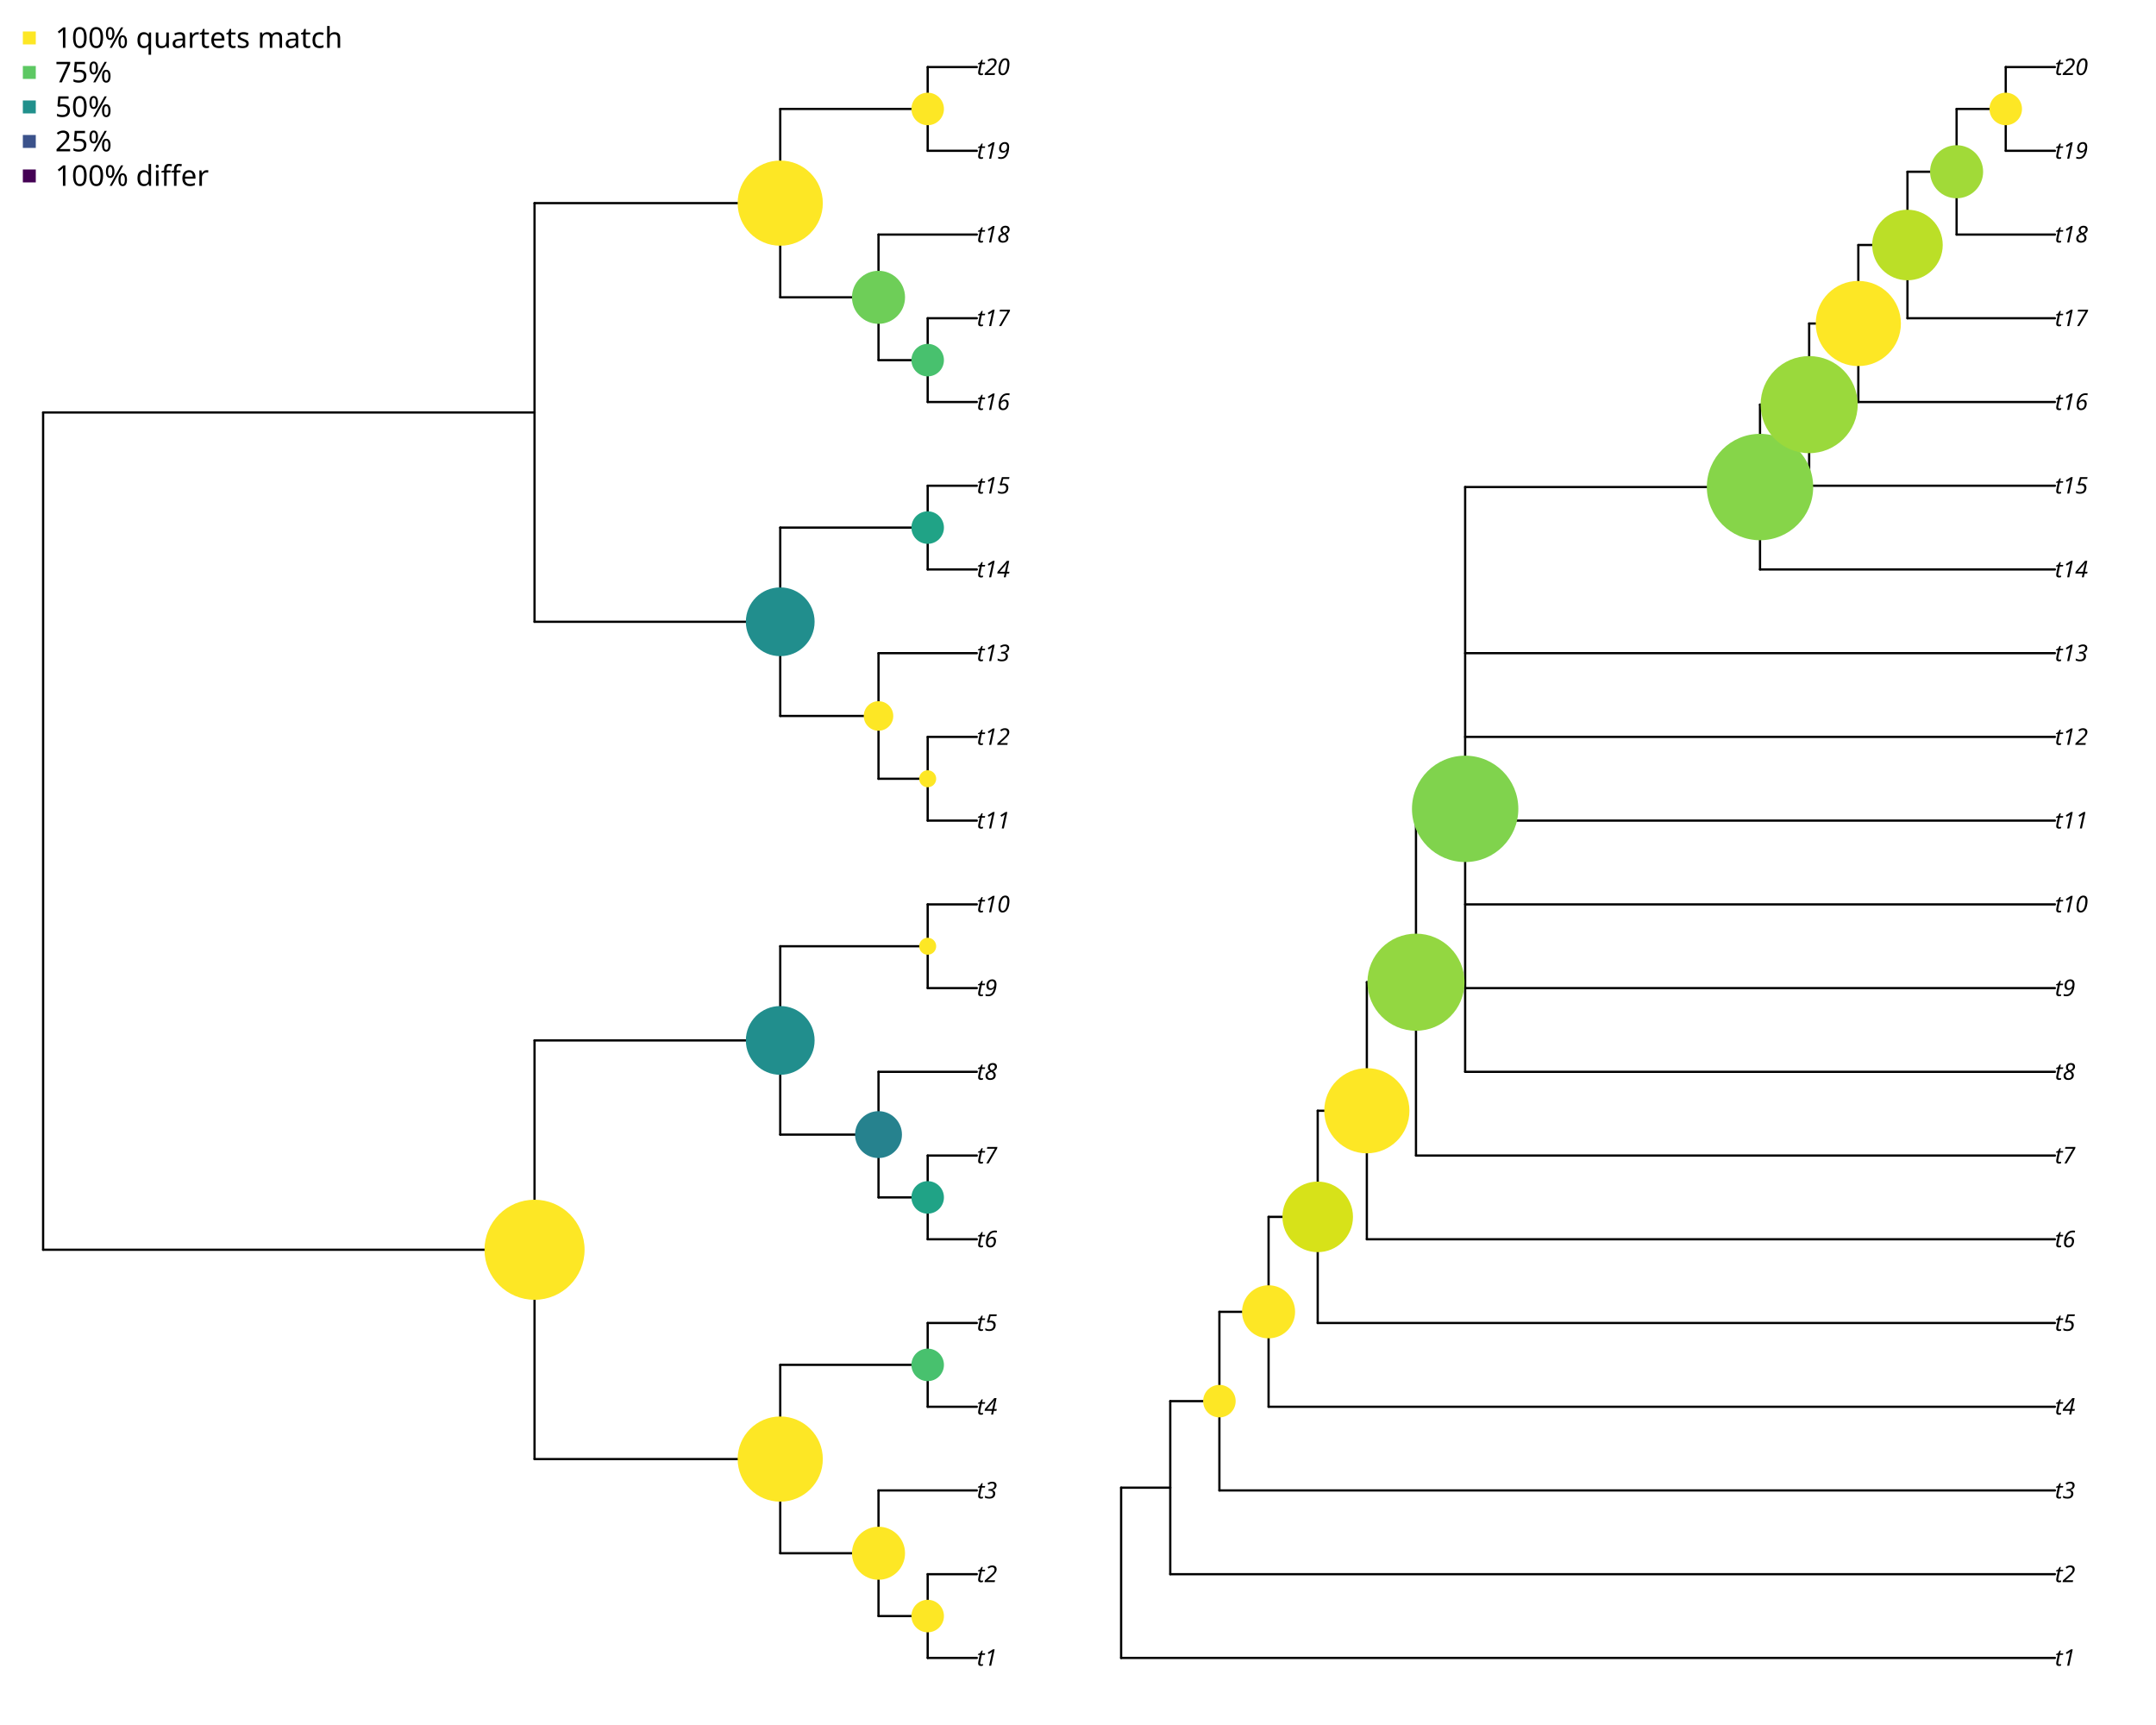
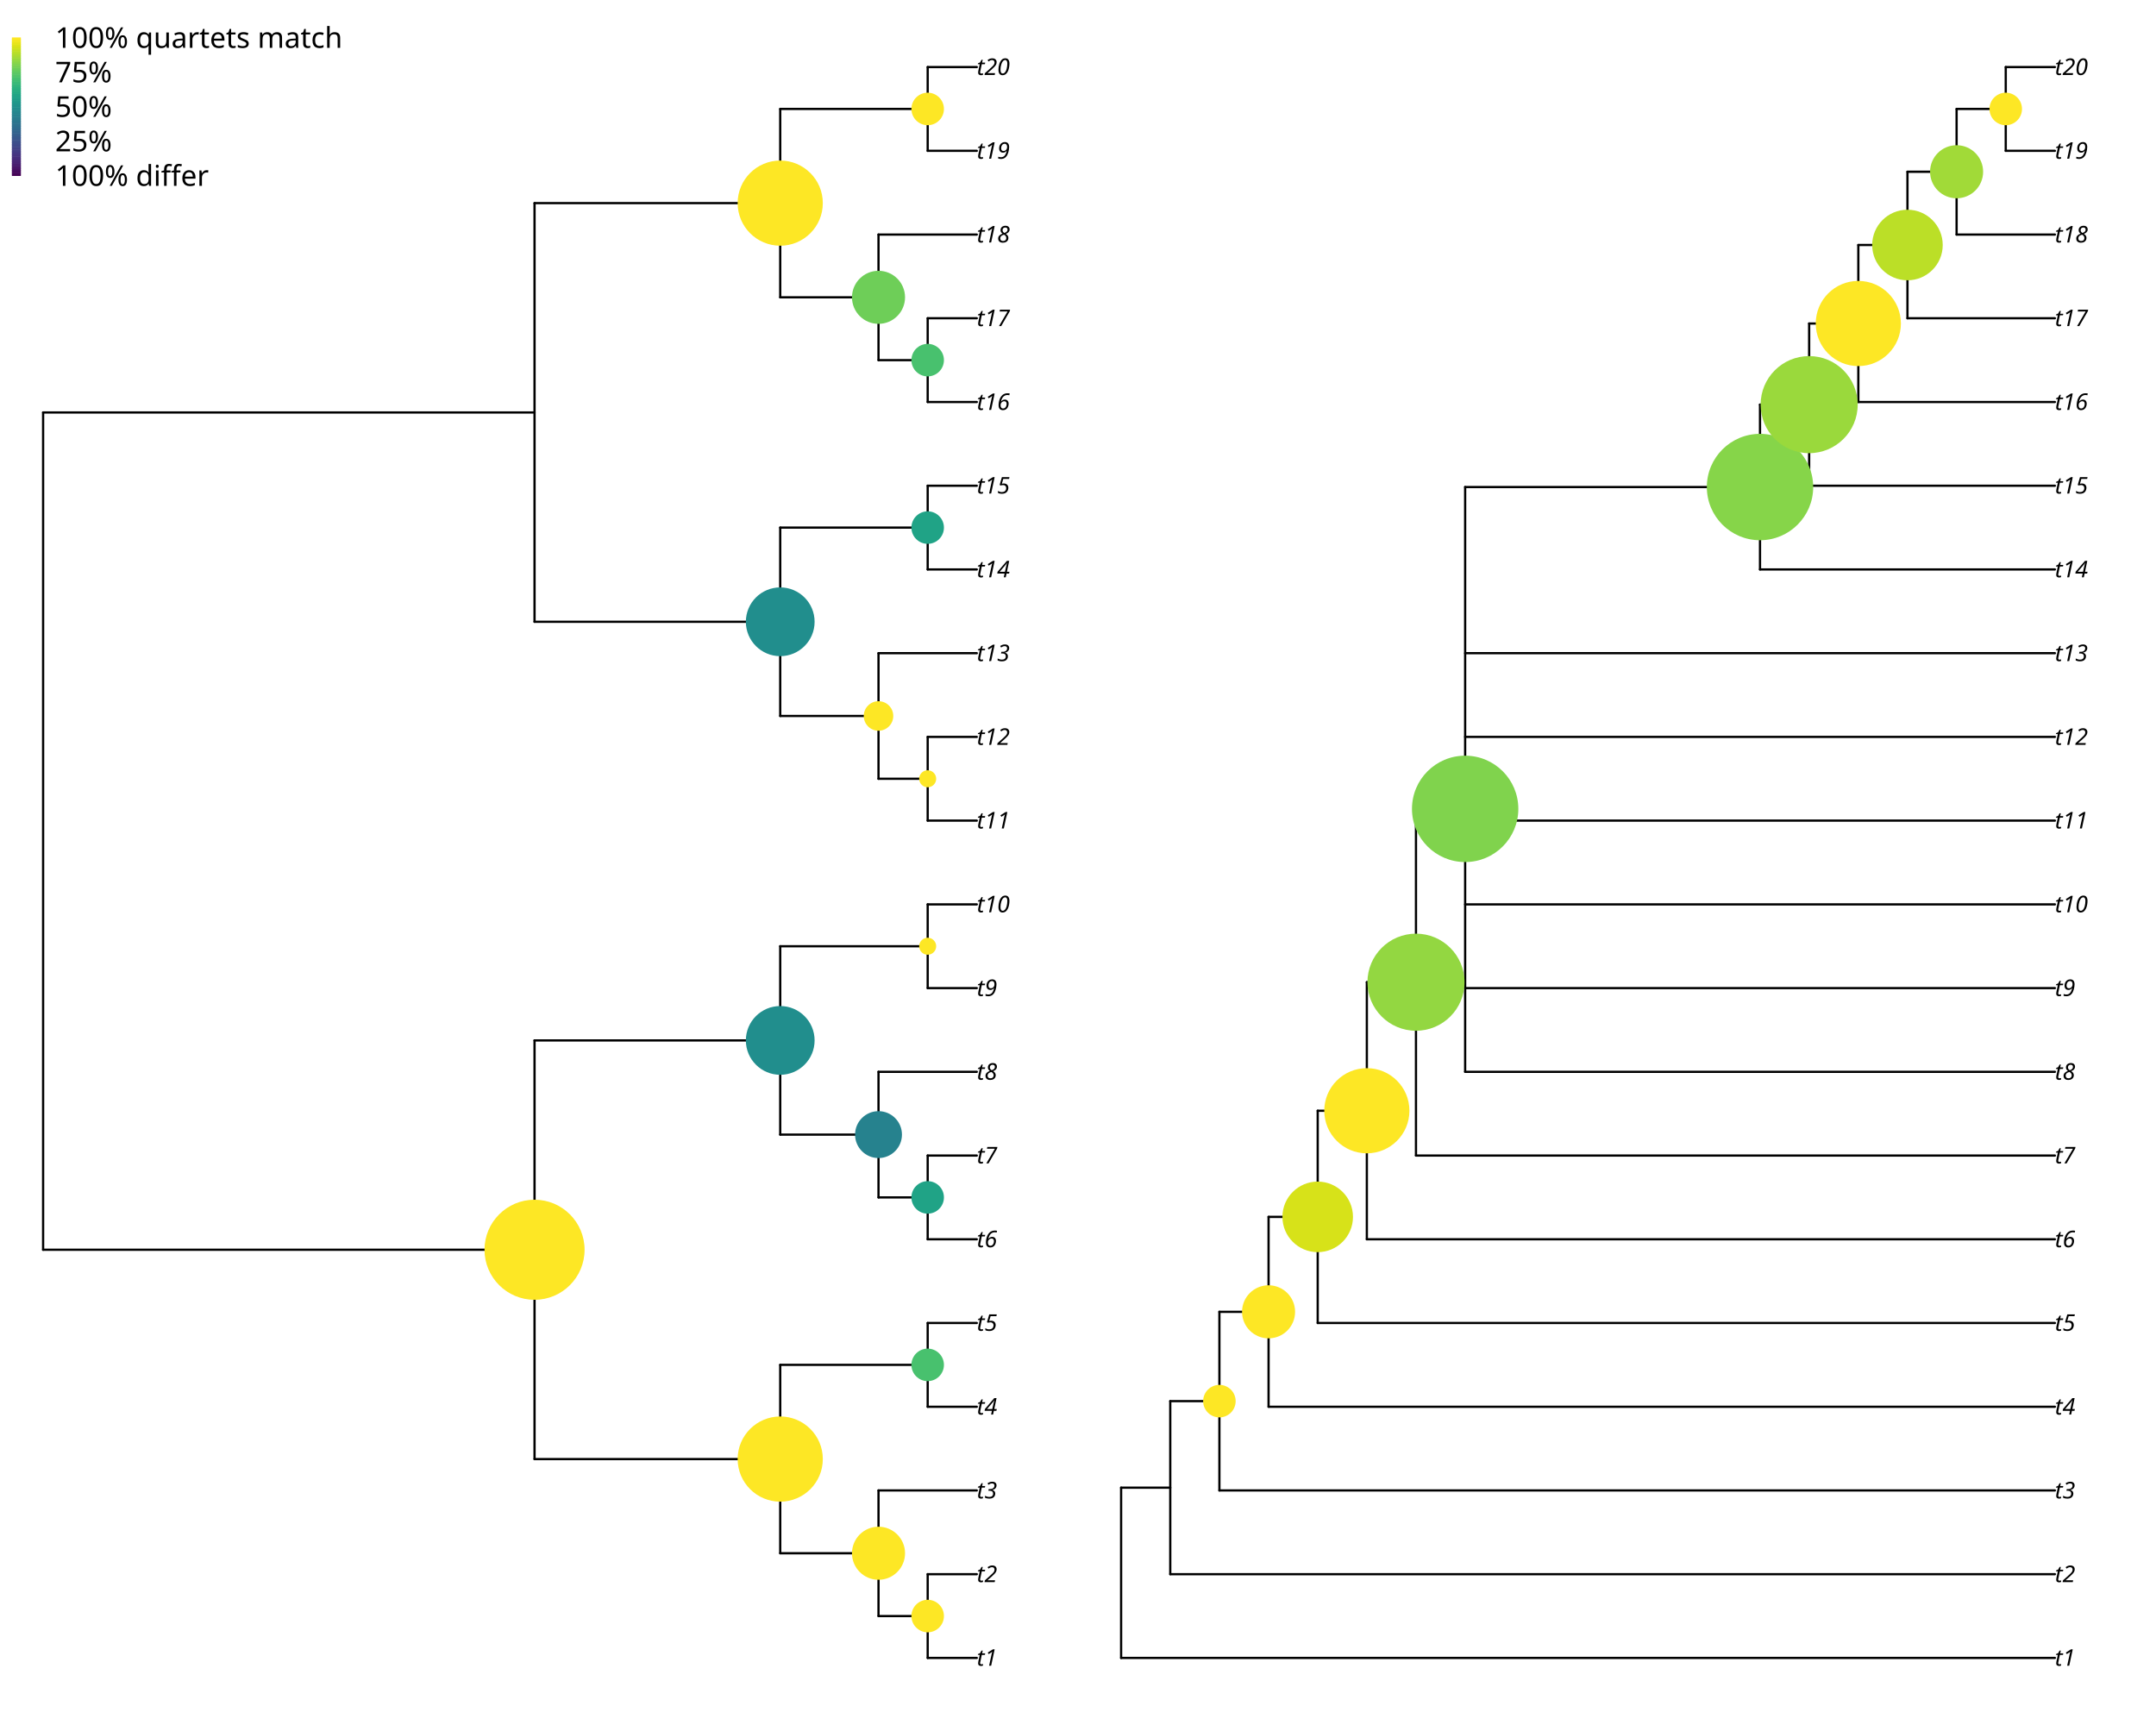
<svg xmlns="http://www.w3.org/2000/svg" class="svglite" data-engine-version="2.0" width="720.00pt" height="576.00pt" viewBox="0 0 720.00 576.00">
  <defs>
    <style type="text/css">
    .svglite line, .svglite polyline, .svglite polygon, .svglite path, .svglite rect, .svglite circle {
      fill: none;
      stroke: #000000;
      stroke-linecap: round;
      stroke-linejoin: round;
      stroke-miterlimit: 10.00;
    }
  </style>
  </defs>
  <rect width="100%" height="100%" style="stroke: none; fill: #FFFFFF;" />
  <defs>
    <clipPath id="cpMC4wMHw3MjAuMDB8MC4wMHw1NzYuMDA=">
      <rect x="0.00" y="0.00" width="720.00" height="576.00" />
    </clipPath>
  </defs>
  <g clip-path="url(#cpMC4wMHw3MjAuMDB8MC4wMHw1NzYuMDA=)">
</g>
  <defs>
    <clipPath id="cpMC4wMHwzNjAuMDB8MC4wMHw1NzYuMDA=">
      <rect x="0.00" y="0.00" width="360.00" height="576.00" />
    </clipPath>
  </defs>
  <g clip-path="url(#cpMC4wMHwzNjAuMDB8MC4wMHw1NzYuMDA=)">
</g>
  <defs>
    <clipPath id="cpMS4xNXwzNTguODV8MS4xNXw1NzQuODU=">
      <rect x="1.15" y="1.15" width="357.70" height="573.70" />
    </clipPath>
  </defs>
  <g clip-path="url(#cpMS4xNXwzNTguODV8MS4xNXw1NzQuODU=)">
    <line x1="14.40" y1="417.31" x2="178.51" y2="417.31" style="stroke-width: 0.75;" />
    <line x1="178.51" y1="487.20" x2="260.56" y2="487.20" style="stroke-width: 0.75;" />
    <line x1="260.56" y1="518.65" x2="293.38" y2="518.65" style="stroke-width: 0.75;" />
    <line x1="293.38" y1="539.62" x2="309.80" y2="539.62" style="stroke-width: 0.75;" />
    <line x1="309.80" y1="553.60" x2="326.21" y2="553.60" style="stroke-width: 0.75;" />
    <line x1="309.80" y1="525.64" x2="326.21" y2="525.64" style="stroke-width: 0.75;" />
    <line x1="293.38" y1="497.68" x2="326.21" y2="497.68" style="stroke-width: 0.75;" />
    <line x1="260.56" y1="455.75" x2="309.80" y2="455.75" style="stroke-width: 0.75;" />
    <line x1="309.80" y1="469.73" x2="326.21" y2="469.73" style="stroke-width: 0.75;" />
    <line x1="309.80" y1="441.77" x2="326.21" y2="441.77" style="stroke-width: 0.75;" />
    <line x1="178.51" y1="347.41" x2="260.56" y2="347.41" style="stroke-width: 0.75;" />
    <line x1="260.56" y1="378.86" x2="293.38" y2="378.86" style="stroke-width: 0.75;" />
    <line x1="293.38" y1="399.83" x2="309.80" y2="399.83" style="stroke-width: 0.75;" />
    <line x1="309.80" y1="413.81" x2="326.21" y2="413.81" style="stroke-width: 0.75;" />
    <line x1="309.80" y1="385.85" x2="326.21" y2="385.85" style="stroke-width: 0.75;" />
    <line x1="293.38" y1="357.89" x2="326.21" y2="357.89" style="stroke-width: 0.75;" />
    <line x1="260.56" y1="315.96" x2="309.80" y2="315.96" style="stroke-width: 0.75;" />
    <line x1="309.80" y1="329.94" x2="326.21" y2="329.94" style="stroke-width: 0.75;" />
    <line x1="309.80" y1="301.98" x2="326.21" y2="301.98" style="stroke-width: 0.75;" />
    <line x1="14.40" y1="137.73" x2="178.51" y2="137.73" style="stroke-width: 0.75;" />
    <line x1="178.51" y1="207.62" x2="260.56" y2="207.62" style="stroke-width: 0.75;" />
    <line x1="260.56" y1="239.07" x2="293.38" y2="239.07" style="stroke-width: 0.75;" />
    <line x1="293.38" y1="260.04" x2="309.80" y2="260.04" style="stroke-width: 0.75;" />
    <line x1="309.80" y1="274.02" x2="326.21" y2="274.02" style="stroke-width: 0.75;" />
    <line x1="309.80" y1="246.06" x2="326.21" y2="246.06" style="stroke-width: 0.75;" />
    <line x1="293.38" y1="218.11" x2="326.21" y2="218.11" style="stroke-width: 0.75;" />
    <line x1="260.56" y1="176.17" x2="309.80" y2="176.17" style="stroke-width: 0.75;" />
    <line x1="309.80" y1="190.15" x2="326.21" y2="190.15" style="stroke-width: 0.75;" />
    <line x1="309.80" y1="162.19" x2="326.21" y2="162.19" style="stroke-width: 0.75;" />
    <line x1="178.51" y1="67.83" x2="260.56" y2="67.83" style="stroke-width: 0.75;" />
    <line x1="260.56" y1="99.28" x2="293.38" y2="99.28" style="stroke-width: 0.75;" />
    <line x1="293.38" y1="120.25" x2="309.80" y2="120.25" style="stroke-width: 0.75;" />
    <line x1="309.80" y1="134.23" x2="326.21" y2="134.23" style="stroke-width: 0.75;" />
    <line x1="309.80" y1="106.27" x2="326.21" y2="106.27" style="stroke-width: 0.75;" />
    <line x1="293.38" y1="78.32" x2="326.21" y2="78.32" style="stroke-width: 0.75;" />
    <line x1="260.56" y1="36.38" x2="309.80" y2="36.38" style="stroke-width: 0.75;" />
    <line x1="309.80" y1="50.36" x2="326.21" y2="50.36" style="stroke-width: 0.75;" />
    <line x1="309.80" y1="22.40" x2="326.21" y2="22.40" style="stroke-width: 0.75;" />
    <line x1="14.40" y1="417.31" x2="14.40" y2="137.73" style="stroke-width: 0.75;" />
    <line x1="178.51" y1="487.20" x2="178.51" y2="347.41" style="stroke-width: 0.75;" />
    <line x1="260.56" y1="518.65" x2="260.56" y2="455.75" style="stroke-width: 0.75;" />
    <line x1="293.38" y1="539.62" x2="293.38" y2="497.68" style="stroke-width: 0.75;" />
    <line x1="309.80" y1="553.60" x2="309.80" y2="525.64" style="stroke-width: 0.75;" />
    <line x1="309.80" y1="469.73" x2="309.80" y2="441.77" style="stroke-width: 0.75;" />
    <line x1="260.56" y1="378.86" x2="260.56" y2="315.96" style="stroke-width: 0.75;" />
    <line x1="293.38" y1="399.83" x2="293.38" y2="357.89" style="stroke-width: 0.75;" />
    <line x1="309.80" y1="413.81" x2="309.80" y2="385.85" style="stroke-width: 0.75;" />
    <line x1="309.80" y1="329.94" x2="309.80" y2="301.98" style="stroke-width: 0.75;" />
    <line x1="178.51" y1="207.62" x2="178.51" y2="67.83" style="stroke-width: 0.75;" />
    <line x1="260.56" y1="239.07" x2="260.56" y2="176.17" style="stroke-width: 0.75;" />
    <line x1="293.38" y1="260.04" x2="293.38" y2="218.11" style="stroke-width: 0.75;" />
    <line x1="309.80" y1="274.02" x2="309.80" y2="246.06" style="stroke-width: 0.75;" />
    <line x1="309.80" y1="190.15" x2="309.80" y2="162.19" style="stroke-width: 0.75;" />
    <line x1="260.56" y1="99.28" x2="260.56" y2="36.38" style="stroke-width: 0.75;" />
    <line x1="293.38" y1="120.25" x2="293.38" y2="78.32" style="stroke-width: 0.75;" />
    <line x1="309.80" y1="134.23" x2="309.80" y2="106.27" style="stroke-width: 0.75;" />
    <line x1="309.80" y1="50.36" x2="309.80" y2="22.40" style="stroke-width: 0.75;" />
    <text x="326.21" y="556.21" style="font-size: 7.68px; font-style: italic; font-family: sans;" textLength="6.41px" lengthAdjust="spacingAndGlyphs">t1</text>
    <text x="326.21" y="528.29" style="font-size: 7.68px; font-style: italic; font-family: sans;" textLength="6.41px" lengthAdjust="spacingAndGlyphs">t2</text>
    <text x="326.21" y="500.33" style="font-size: 7.68px; font-style: italic; font-family: sans;" textLength="6.41px" lengthAdjust="spacingAndGlyphs">t3</text>
    <text x="326.21" y="472.34" style="font-size: 7.68px; font-style: italic; font-family: sans;" textLength="6.41px" lengthAdjust="spacingAndGlyphs">t4</text>
    <text x="326.21" y="444.37" style="font-size: 7.68px; font-style: italic; font-family: sans;" textLength="6.41px" lengthAdjust="spacingAndGlyphs">t5</text>
    <text x="326.21" y="416.46" style="font-size: 7.68px; font-style: italic; font-family: sans;" textLength="6.41px" lengthAdjust="spacingAndGlyphs">t6</text>
    <text x="326.21" y="388.47" style="font-size: 7.68px; font-style: italic; font-family: sans;" textLength="6.41px" lengthAdjust="spacingAndGlyphs">t7</text>
    <text x="326.21" y="360.54" style="font-size: 7.68px; font-style: italic; font-family: sans;" textLength="6.41px" lengthAdjust="spacingAndGlyphs">t8</text>
    <text x="326.21" y="332.58" style="font-size: 7.68px; font-style: italic; font-family: sans;" textLength="6.41px" lengthAdjust="spacingAndGlyphs">t9</text>
    <text x="326.21" y="304.62" style="font-size: 7.68px; font-style: italic; font-family: sans;" textLength="10.68px" lengthAdjust="spacingAndGlyphs">t10</text>
    <text x="326.21" y="276.63" style="font-size: 7.68px; font-style: italic; font-family: sans;" textLength="10.68px" lengthAdjust="spacingAndGlyphs">t11</text>
    <text x="326.21" y="248.72" style="font-size: 7.68px; font-style: italic; font-family: sans;" textLength="10.68px" lengthAdjust="spacingAndGlyphs">t12</text>
    <text x="326.21" y="220.75" style="font-size: 7.68px; font-style: italic; font-family: sans;" textLength="10.68px" lengthAdjust="spacingAndGlyphs">t13</text>
    <text x="326.21" y="192.76" style="font-size: 7.68px; font-style: italic; font-family: sans;" textLength="10.68px" lengthAdjust="spacingAndGlyphs">t14</text>
    <text x="326.21" y="164.80" style="font-size: 7.68px; font-style: italic; font-family: sans;" textLength="10.68px" lengthAdjust="spacingAndGlyphs">t15</text>
    <text x="326.21" y="136.88" style="font-size: 7.68px; font-style: italic; font-family: sans;" textLength="10.68px" lengthAdjust="spacingAndGlyphs">t16</text>
    <text x="326.21" y="108.89" style="font-size: 7.68px; font-style: italic; font-family: sans;" textLength="10.68px" lengthAdjust="spacingAndGlyphs">t17</text>
    <text x="326.21" y="80.96" style="font-size: 7.68px; font-style: italic; font-family: sans;" textLength="10.68px" lengthAdjust="spacingAndGlyphs">t18</text>
    <text x="326.21" y="53.00" style="font-size: 7.68px; font-style: italic; font-family: sans;" textLength="10.68px" lengthAdjust="spacingAndGlyphs">t19</text>
    <text x="326.21" y="25.04" style="font-size: 7.68px; font-style: italic; font-family: sans;" textLength="10.68px" lengthAdjust="spacingAndGlyphs">t20</text>
    <circle cx="178.51" cy="417.31" r="16.71" style="stroke-width: 0.75; stroke: none; fill: #FDE725;" />
    <circle cx="260.56" cy="487.20" r="14.22" style="stroke-width: 0.75; stroke: none; fill: #FDE725;" />
    <circle cx="293.38" cy="518.65" r="8.86" style="stroke-width: 0.75; stroke: none; fill: #FDE725;" />
    <circle cx="309.80" cy="539.62" r="5.43" style="stroke-width: 0.75; stroke: none; fill: #FDE725;" />
    <circle cx="309.80" cy="455.75" r="5.43" style="stroke-width: 0.75; stroke: none; fill: #48C16E;" />
    <circle cx="260.56" cy="347.41" r="11.48" style="stroke-width: 0.75; stroke: none; fill: #218E8D;" />
    <circle cx="293.38" cy="378.86" r="7.83" style="stroke-width: 0.75; stroke: none; fill: #26828E;" />
    <circle cx="309.80" cy="399.83" r="5.43" style="stroke-width: 0.75; stroke: none; fill: #20A386;" />
    <circle cx="309.80" cy="315.96" r="2.84" style="stroke-width: 0.75; stroke: none; fill: #FDE725;" />
    <circle cx="260.56" cy="207.62" r="11.48" style="stroke-width: 0.75; stroke: none; fill: #218E8D;" />
    <circle cx="293.38" cy="239.07" r="4.93" style="stroke-width: 0.75; stroke: none; fill: #FDE725;" />
    <circle cx="309.80" cy="260.04" r="2.84" style="stroke-width: 0.75; stroke: none; fill: #FDE725;" />
    <circle cx="309.80" cy="176.17" r="5.43" style="stroke-width: 0.75; stroke: none; fill: #20A386;" />
    <circle cx="260.56" cy="67.83" r="14.22" style="stroke-width: 0.75; stroke: none; fill: #FDE725;" />
    <circle cx="293.38" cy="99.28" r="8.86" style="stroke-width: 0.75; stroke: none; fill: #6ECE58;" />
    <circle cx="309.80" cy="120.25" r="5.43" style="stroke-width: 0.75; stroke: none; fill: #48C16E;" />
    <circle cx="309.80" cy="36.38" r="5.43" style="stroke-width: 0.75; stroke: none; fill: #FDE725;" />
-     <polygon points="7.63,14.83 11.95,14.83 11.95,10.51 7.63,10.51 " style="stroke-width: 0.75; stroke: none; fill: #FDE725;" />
-     <polygon points="7.63,26.35 11.95,26.35 11.95,22.03 7.63,22.03 " style="stroke-width: 0.75; stroke: none; fill: #5DC863;" />
-     <polygon points="7.63,37.87 11.95,37.87 11.95,33.55 7.63,33.55 " style="stroke-width: 0.75; stroke: none; fill: #21908C;" />
-     <polygon points="7.63,49.39 11.95,49.39 11.95,45.07 7.63,45.07 " style="stroke-width: 0.75; stroke: none; fill: #3B528B;" />
-     <polygon points="7.63,60.91 11.95,60.91 11.95,56.59 7.63,56.59 " style="stroke-width: 0.75; stroke: none; fill: #440154;" />
    <text x="18.43" y="15.98" style="font-size: 9.60px; font-family: sans;" textLength="90.73px" lengthAdjust="spacingAndGlyphs">100% quartets match</text>
    <text x="18.43" y="27.50" style="font-size: 9.60px; font-family: sans;" textLength="19.22px" lengthAdjust="spacingAndGlyphs">75%</text>
    <text x="18.43" y="39.02" style="font-size: 9.60px; font-family: sans;" textLength="19.22px" lengthAdjust="spacingAndGlyphs">50%</text>
    <text x="18.43" y="50.54" style="font-size: 9.60px; font-family: sans;" textLength="19.22px" lengthAdjust="spacingAndGlyphs">25%</text>
    <text x="18.43" y="62.06" style="font-size: 9.60px; font-family: sans;" textLength="48.56px" lengthAdjust="spacingAndGlyphs">100% differ</text>
+     <line x1="5.47" y1="58.75" x2="5.47" y2="58.11" style="stroke-width: 3.00; stroke: #440154; stroke-linecap: butt;" />
+     <line x1="5.47" y1="58.30" x2="5.47" y2="57.66" style="stroke-width: 3.00; stroke: #450558; stroke-linecap: butt;" />
+     <line x1="5.47" y1="57.84" x2="5.47" y2="57.20" style="stroke-width: 3.00; stroke: #46085C; stroke-linecap: butt;" />
+     <line x1="5.47" y1="57.38" x2="5.47" y2="56.74" style="stroke-width: 3.00; stroke: #470C5F; stroke-linecap: butt;" />
+     <line x1="5.47" y1="56.93" x2="5.47" y2="56.29" style="stroke-width: 3.00; stroke: #471063; stroke-linecap: butt;" />
+     <line x1="5.47" y1="56.47" x2="5.47" y2="55.83" style="stroke-width: 3.00; stroke: #481467; stroke-linecap: butt;" />
+     <line x1="5.47" y1="56.01" x2="5.47" y2="55.37" style="stroke-width: 3.00; stroke: #481769; stroke-linecap: butt;" />
+     <line x1="5.47" y1="55.56" x2="5.47" y2="54.92" style="stroke-width: 3.00; stroke: #481B6D; stroke-linecap: butt;" />
+     <line x1="5.47" y1="55.10" x2="5.47" y2="54.46" style="stroke-width: 3.00; stroke: #481E6F; stroke-linecap: butt;" />
+     <line x1="5.47" y1="54.65" x2="5.47" y2="54.01" style="stroke-width: 3.00; stroke: #482173; stroke-linecap: butt;" />
+     <line x1="5.47" y1="54.19" x2="5.47" y2="53.55" style="stroke-width: 3.00; stroke: #482576; stroke-linecap: butt;" />
+     <line x1="5.47" y1="53.73" x2="5.47" y2="53.09" style="stroke-width: 3.00; stroke: #482878; stroke-linecap: butt;" />
+     <line x1="5.47" y1="53.28" x2="5.47" y2="52.64" style="stroke-width: 3.00; stroke: #472B7A; stroke-linecap: butt;" />
+     <line x1="5.47" y1="52.82" x2="5.47" y2="52.18" style="stroke-width: 3.00; stroke: #472E7C; stroke-linecap: butt;" />
+     <line x1="5.47" y1="52.36" x2="5.47" y2="51.72" style="stroke-width: 3.00; stroke: #46317E; stroke-linecap: butt;" />
+     <line x1="5.47" y1="51.91" x2="5.47" y2="51.27" style="stroke-width: 3.00; stroke: #463480; stroke-linecap: butt;" />
+     <line x1="5.47" y1="51.45" x2="5.47" y2="50.81" style="stroke-width: 3.00; stroke: #453882; stroke-linecap: butt;" />
+     <line x1="5.47" y1="51.00" x2="5.47" y2="50.36" style="stroke-width: 3.00; stroke: #443A83; stroke-linecap: butt;" />
+     <line x1="5.47" y1="50.54" x2="5.47" y2="49.90" style="stroke-width: 3.00; stroke: #433E85; stroke-linecap: butt;" />
+     <line x1="5.47" y1="50.08" x2="5.47" y2="49.44" style="stroke-width: 3.00; stroke: #424086; stroke-linecap: butt;" />
+     <line x1="5.47" y1="49.63" x2="5.47" y2="48.99" style="stroke-width: 3.00; stroke: #414487; stroke-linecap: butt;" />
+     <line x1="5.47" y1="49.17" x2="5.47" y2="48.53" style="stroke-width: 3.00; stroke: #3F4788; stroke-linecap: butt;" />
+     <line x1="5.47" y1="48.71" x2="5.47" y2="48.07" style="stroke-width: 3.00; stroke: #3E4989; stroke-linecap: butt;" />
+     <line x1="5.47" y1="48.26" x2="5.47" y2="47.62" style="stroke-width: 3.00; stroke: #3D4D8A; stroke-linecap: butt;" />
+     <line x1="5.47" y1="47.80" x2="5.47" y2="47.16" style="stroke-width: 3.00; stroke: #3C4F8A; stroke-linecap: butt;" />
+     <line x1="5.47" y1="47.35" x2="5.47" y2="46.71" style="stroke-width: 3.00; stroke: #3B528B; stroke-linecap: butt;" />
+     <line x1="5.47" y1="46.89" x2="5.47" y2="46.25" style="stroke-width: 3.00; stroke: #3A548C; stroke-linecap: butt;" />
+     <line x1="5.47" y1="46.43" x2="5.47" y2="45.79" style="stroke-width: 3.00; stroke: #38588C; stroke-linecap: butt;" />
+     <line x1="5.47" y1="45.98" x2="5.47" y2="45.34" style="stroke-width: 3.00; stroke: #375A8C; stroke-linecap: butt;" />
+     <line x1="5.47" y1="45.52" x2="5.47" y2="44.88" style="stroke-width: 3.00; stroke: #365D8D; stroke-linecap: butt;" />
+     <line x1="5.47" y1="45.06" x2="5.47" y2="44.42" style="stroke-width: 3.00; stroke: #35608D; stroke-linecap: butt;" />
+     <line x1="5.47" y1="44.61" x2="5.47" y2="43.97" style="stroke-width: 3.00; stroke: #33628D; stroke-linecap: butt;" />
+     <line x1="5.47" y1="44.15" x2="5.47" y2="43.51" style="stroke-width: 3.00; stroke: #32658E; stroke-linecap: butt;" />
+     <line x1="5.47" y1="43.70" x2="5.47" y2="43.06" style="stroke-width: 3.00; stroke: #31678E; stroke-linecap: butt;" />
+     <line x1="5.47" y1="43.24" x2="5.47" y2="42.60" style="stroke-width: 3.00; stroke: #306A8E; stroke-linecap: butt;" />
+     <line x1="5.47" y1="42.78" x2="5.47" y2="42.14" style="stroke-width: 3.00; stroke: #2F6C8E; stroke-linecap: butt;" />
+     <line x1="5.47" y1="42.33" x2="5.47" y2="41.69" style="stroke-width: 3.00; stroke: #2E6F8E; stroke-linecap: butt;" />
+     <line x1="5.47" y1="41.87" x2="5.47" y2="41.23" style="stroke-width: 3.00; stroke: #2D718E; stroke-linecap: butt;" />
+     <line x1="5.47" y1="41.41" x2="5.47" y2="40.77" style="stroke-width: 3.00; stroke: #2C738E; stroke-linecap: butt;" />
+     <line x1="5.47" y1="40.96" x2="5.47" y2="40.32" style="stroke-width: 3.00; stroke: #2B758E; stroke-linecap: butt;" />
+     <line x1="5.47" y1="40.50" x2="5.47" y2="39.86" style="stroke-width: 3.00; stroke: #2A788E; stroke-linecap: butt;" />
+     <line x1="5.47" y1="40.05" x2="5.47" y2="39.41" style="stroke-width: 3.00; stroke: #297B8E; stroke-linecap: butt;" />
+     <line x1="5.47" y1="39.59" x2="5.47" y2="38.95" style="stroke-width: 3.00; stroke: #287D8E; stroke-linecap: butt;" />
+     <line x1="5.47" y1="39.13" x2="5.47" y2="38.49" style="stroke-width: 3.00; stroke: #27808E; stroke-linecap: butt;" />
+     <line x1="5.47" y1="38.68" x2="5.47" y2="38.04" style="stroke-width: 3.00; stroke: #26828E; stroke-linecap: butt;" />
+     <line x1="5.47" y1="38.22" x2="5.47" y2="37.58" style="stroke-width: 3.00; stroke: #25848E; stroke-linecap: butt;" />
+     <line x1="5.47" y1="37.77" x2="5.47" y2="37.12" style="stroke-width: 3.00; stroke: #24868E; stroke-linecap: butt;" />
+     <line x1="5.47" y1="37.31" x2="5.47" y2="36.67" style="stroke-width: 3.00; stroke: #23898E; stroke-linecap: butt;" />
+     <line x1="5.47" y1="36.85" x2="5.47" y2="36.21" style="stroke-width: 3.00; stroke: #228B8D; stroke-linecap: butt;" />
+     <line x1="5.47" y1="36.40" x2="5.47" y2="35.76" style="stroke-width: 3.00; stroke: #218E8D; stroke-linecap: butt;" />
+     <line x1="5.47" y1="35.94" x2="5.47" y2="35.30" style="stroke-width: 3.00; stroke: #21908C; stroke-linecap: butt;" />
+     <line x1="5.47" y1="35.48" x2="5.47" y2="34.84" style="stroke-width: 3.00; stroke: #20928C; stroke-linecap: butt;" />
+     <line x1="5.47" y1="35.03" x2="5.47" y2="34.39" style="stroke-width: 3.00; stroke: #1F958B; stroke-linecap: butt;" />
+     <line x1="5.47" y1="34.57" x2="5.47" y2="33.93" style="stroke-width: 3.00; stroke: #1F978B; stroke-linecap: butt;" />
+     <line x1="5.47" y1="34.12" x2="5.47" y2="33.47" style="stroke-width: 3.00; stroke: #1F9A8A; stroke-linecap: butt;" />
+     <line x1="5.47" y1="33.66" x2="5.47" y2="33.02" style="stroke-width: 3.00; stroke: #1E9C89; stroke-linecap: butt;" />
+     <line x1="5.47" y1="33.20" x2="5.47" y2="32.56" style="stroke-width: 3.00; stroke: #1F9F88; stroke-linecap: butt;" />
+     <line x1="5.47" y1="32.75" x2="5.47" y2="32.11" style="stroke-width: 3.00; stroke: #1FA188; stroke-linecap: butt;" />
+     <line x1="5.47" y1="32.29" x2="5.47" y2="31.65" style="stroke-width: 3.00; stroke: #20A386; stroke-linecap: butt;" />
+     <line x1="5.47" y1="31.83" x2="5.47" y2="31.19" style="stroke-width: 3.00; stroke: #21A585; stroke-linecap: butt;" />
+     <line x1="5.47" y1="31.38" x2="5.47" y2="30.74" style="stroke-width: 3.00; stroke: #22A884; stroke-linecap: butt;" />
+     <line x1="5.47" y1="30.92" x2="5.47" y2="30.28" style="stroke-width: 3.00; stroke: #25AB82; stroke-linecap: butt;" />
+     <line x1="5.47" y1="30.47" x2="5.47" y2="29.82" style="stroke-width: 3.00; stroke: #26AD81; stroke-linecap: butt;" />
+     <line x1="5.47" y1="30.01" x2="5.47" y2="29.37" style="stroke-width: 3.00; stroke: #29AF7F; stroke-linecap: butt;" />
+     <line x1="5.47" y1="29.55" x2="5.47" y2="28.91" style="stroke-width: 3.00; stroke: #2CB17E; stroke-linecap: butt;" />
+     <line x1="5.47" y1="29.10" x2="5.47" y2="28.46" style="stroke-width: 3.00; stroke: #2FB47C; stroke-linecap: butt;" />
+     <line x1="5.47" y1="28.64" x2="5.47" y2="28.00" style="stroke-width: 3.00; stroke: #33B67A; stroke-linecap: butt;" />
+     <line x1="5.47" y1="28.18" x2="5.47" y2="27.54" style="stroke-width: 3.00; stroke: #37B878; stroke-linecap: butt;" />
+     <line x1="5.47" y1="27.73" x2="5.47" y2="27.09" style="stroke-width: 3.00; stroke: #3ABA76; stroke-linecap: butt;" />
+     <line x1="5.47" y1="27.27" x2="5.47" y2="26.63" style="stroke-width: 3.00; stroke: #3FBC73; stroke-linecap: butt;" />
+     <line x1="5.47" y1="26.82" x2="5.47" y2="26.17" style="stroke-width: 3.00; stroke: #43BF71; stroke-linecap: butt;" />
+     <line x1="5.47" y1="26.36" x2="5.47" y2="25.72" style="stroke-width: 3.00; stroke: #48C16E; stroke-linecap: butt;" />
+     <line x1="5.47" y1="25.90" x2="5.47" y2="25.26" style="stroke-width: 3.00; stroke: #4DC36B; stroke-linecap: butt;" />
+     <line x1="5.47" y1="25.45" x2="5.47" y2="24.81" style="stroke-width: 3.00; stroke: #52C569; stroke-linecap: butt;" />
+     <line x1="5.47" y1="24.99" x2="5.47" y2="24.35" style="stroke-width: 3.00; stroke: #57C766; stroke-linecap: butt;" />
+     <line x1="5.47" y1="24.53" x2="5.47" y2="23.89" style="stroke-width: 3.00; stroke: #5DC863; stroke-linecap: butt;" />
+     <line x1="5.47" y1="24.08" x2="5.47" y2="23.44" style="stroke-width: 3.00; stroke: #62CB5F; stroke-linecap: butt;" />
+     <line x1="5.47" y1="23.62" x2="5.47" y2="22.98" style="stroke-width: 3.00; stroke: #68CC5C; stroke-linecap: butt;" />
+     <line x1="5.47" y1="23.17" x2="5.47" y2="22.52" style="stroke-width: 3.00; stroke: #6ECE58; stroke-linecap: butt;" />
+     <line x1="5.47" y1="22.71" x2="5.47" y2="22.07" style="stroke-width: 3.00; stroke: #74D055; stroke-linecap: butt;" />
+     <line x1="5.47" y1="22.25" x2="5.47" y2="21.61" style="stroke-width: 3.00; stroke: #7AD151; stroke-linecap: butt;" />
+     <line x1="5.47" y1="21.80" x2="5.47" y2="21.16" style="stroke-width: 3.00; stroke: #80D34D; stroke-linecap: butt;" />
+     <line x1="5.47" y1="21.34" x2="5.47" y2="20.70" style="stroke-width: 3.00; stroke: #86D549; stroke-linecap: butt;" />
+     <line x1="5.47" y1="20.88" x2="5.47" y2="20.24" style="stroke-width: 3.00; stroke: #8DD645; stroke-linecap: butt;" />
+     <line x1="5.47" y1="20.43" x2="5.47" y2="19.79" style="stroke-width: 3.00; stroke: #93D741; stroke-linecap: butt;" />
+     <line x1="5.47" y1="19.97" x2="5.47" y2="19.33" style="stroke-width: 3.00; stroke: #9AD93C; stroke-linecap: butt;" />
+     <line x1="5.47" y1="19.52" x2="5.47" y2="18.88" style="stroke-width: 3.00; stroke: #A1DA38; stroke-linecap: butt;" />
+     <line x1="5.47" y1="19.06" x2="5.47" y2="18.42" style="stroke-width: 3.00; stroke: #A8DB34; stroke-linecap: butt;" />
+     <line x1="5.47" y1="18.60" x2="5.47" y2="17.96" style="stroke-width: 3.00; stroke: #AEDC30; stroke-linecap: butt;" />
+     <line x1="5.47" y1="18.15" x2="5.47" y2="17.51" style="stroke-width: 3.00; stroke: #B5DE2B; stroke-linecap: butt;" />
+     <line x1="5.47" y1="17.69" x2="5.47" y2="17.05" style="stroke-width: 3.00; stroke: #BBDF27; stroke-linecap: butt;" />
+     <line x1="5.47" y1="17.23" x2="5.47" y2="16.59" style="stroke-width: 3.00; stroke: #C2DF23; stroke-linecap: butt;" />
+     <line x1="5.47" y1="16.78" x2="5.47" y2="16.14" style="stroke-width: 3.00; stroke: #C9E120; stroke-linecap: butt;" />
+     <line x1="5.47" y1="16.32" x2="5.47" y2="15.68" style="stroke-width: 3.00; stroke: #D0E11C; stroke-linecap: butt;" />
+     <line x1="5.47" y1="15.87" x2="5.47" y2="15.23" style="stroke-width: 3.00; stroke: #D7E219; stroke-linecap: butt;" />
+     <line x1="5.47" y1="15.41" x2="5.47" y2="14.77" style="stroke-width: 3.00; stroke: #DEE318; stroke-linecap: butt;" />
+     <line x1="5.47" y1="14.95" x2="5.47" y2="14.31" style="stroke-width: 3.00; stroke: #E5E419; stroke-linecap: butt;" />
+     <line x1="5.47" y1="14.50" x2="5.47" y2="13.86" style="stroke-width: 3.00; stroke: #EBE51A; stroke-linecap: butt;" />
+     <line x1="5.47" y1="14.04" x2="5.47" y2="13.40" style="stroke-width: 3.00; stroke: #F1E51D; stroke-linecap: butt;" />
+     <line x1="5.47" y1="13.58" x2="5.47" y2="12.94" style="stroke-width: 3.00; stroke: #F7E620; stroke-linecap: butt;" />
+     <line x1="5.47" y1="13.13" x2="5.47" y2="12.49" style="stroke-width: 3.00; stroke: #FDE725; stroke-linecap: butt;" />
  </g>
  <defs>
    <clipPath id="cpMzYxLjE1fDcxOC44NXwxLjE1fDU3NC44NQ==">
      <rect x="361.15" y="1.15" width="357.70" height="573.70" />
    </clipPath>
  </defs>
  <g clip-path="url(#cpMzYxLjE1fDcxOC44NXwxLjE1fDU3NC44NQ==)">
</g>
  <defs>
    <clipPath id="cpMzYwLjAwfDcyMC4wMHwwLjAwfDU3Ni4wMA==">
      <rect x="360.00" y="0.00" width="360.00" height="576.00" />
    </clipPath>
  </defs>
  <g clip-path="url(#cpMzYwLjAwfDcyMC4wMHwwLjAwfDU3Ni4wMA==)">
</g>
  <g clip-path="url(#cpMzYxLjE1fDcxOC44NXwxLjE1fDU3NC44NQ==)">
    <line x1="374.40" y1="553.60" x2="686.24" y2="553.60" style="stroke-width: 0.75;" />
    <line x1="374.40" y1="496.75" x2="390.81" y2="496.75" style="stroke-width: 0.75;" />
    <line x1="390.81" y1="525.64" x2="686.24" y2="525.64" style="stroke-width: 0.75;" />
    <line x1="390.81" y1="467.86" x2="407.22" y2="467.86" style="stroke-width: 0.75;" />
    <line x1="407.22" y1="497.68" x2="686.24" y2="497.68" style="stroke-width: 0.75;" />
    <line x1="407.22" y1="438.03" x2="423.64" y2="438.03" style="stroke-width: 0.75;" />
    <line x1="423.64" y1="469.73" x2="686.24" y2="469.73" style="stroke-width: 0.75;" />
    <line x1="423.64" y1="406.33" x2="440.05" y2="406.33" style="stroke-width: 0.75;" />
    <line x1="440.05" y1="441.77" x2="686.24" y2="441.77" style="stroke-width: 0.75;" />
    <line x1="440.05" y1="370.89" x2="456.46" y2="370.89" style="stroke-width: 0.75;" />
    <line x1="456.46" y1="413.81" x2="686.24" y2="413.81" style="stroke-width: 0.75;" />
    <line x1="456.46" y1="327.97" x2="472.87" y2="327.97" style="stroke-width: 0.75;" />
    <line x1="472.87" y1="385.85" x2="686.24" y2="385.85" style="stroke-width: 0.75;" />
    <line x1="472.87" y1="270.09" x2="489.29" y2="270.09" style="stroke-width: 0.75;" />
    <line x1="489.29" y1="357.89" x2="686.24" y2="357.89" style="stroke-width: 0.75;" />
    <line x1="489.29" y1="329.94" x2="686.24" y2="329.94" style="stroke-width: 0.75;" />
    <line x1="489.29" y1="301.98" x2="686.24" y2="301.98" style="stroke-width: 0.75;" />
    <line x1="489.29" y1="274.02" x2="686.24" y2="274.02" style="stroke-width: 0.75;" />
    <line x1="489.29" y1="246.06" x2="686.24" y2="246.06" style="stroke-width: 0.75;" />
    <line x1="489.29" y1="218.11" x2="686.24" y2="218.11" style="stroke-width: 0.75;" />
    <line x1="489.29" y1="162.63" x2="587.76" y2="162.63" style="stroke-width: 0.75;" />
    <line x1="587.76" y1="190.15" x2="686.24" y2="190.15" style="stroke-width: 0.75;" />
    <line x1="587.76" y1="135.11" x2="604.17" y2="135.11" style="stroke-width: 0.75;" />
    <line x1="604.17" y1="162.19" x2="686.24" y2="162.19" style="stroke-width: 0.75;" />
    <line x1="604.17" y1="108.02" x2="620.59" y2="108.02" style="stroke-width: 0.75;" />
    <line x1="620.59" y1="134.23" x2="686.24" y2="134.23" style="stroke-width: 0.75;" />
    <line x1="620.59" y1="81.81" x2="637.00" y2="81.81" style="stroke-width: 0.75;" />
    <line x1="637.00" y1="106.27" x2="686.24" y2="106.27" style="stroke-width: 0.75;" />
    <line x1="637.00" y1="57.35" x2="653.41" y2="57.35" style="stroke-width: 0.75;" />
    <line x1="653.41" y1="78.32" x2="686.24" y2="78.32" style="stroke-width: 0.75;" />
    <line x1="653.41" y1="36.38" x2="669.82" y2="36.38" style="stroke-width: 0.75;" />
    <line x1="669.82" y1="50.36" x2="686.24" y2="50.36" style="stroke-width: 0.75;" />
    <line x1="669.82" y1="22.40" x2="686.24" y2="22.40" style="stroke-width: 0.75;" />
    <line x1="374.40" y1="553.60" x2="374.40" y2="496.75" style="stroke-width: 0.75;" />
    <line x1="390.81" y1="525.64" x2="390.81" y2="467.86" style="stroke-width: 0.75;" />
    <line x1="407.22" y1="497.68" x2="407.22" y2="438.03" style="stroke-width: 0.75;" />
    <line x1="423.64" y1="469.73" x2="423.64" y2="406.33" style="stroke-width: 0.75;" />
    <line x1="440.05" y1="441.77" x2="440.05" y2="370.89" style="stroke-width: 0.75;" />
    <line x1="456.46" y1="413.81" x2="456.46" y2="327.97" style="stroke-width: 0.75;" />
    <line x1="472.87" y1="385.85" x2="472.87" y2="270.09" style="stroke-width: 0.75;" />
    <line x1="489.29" y1="357.89" x2="489.29" y2="162.63" style="stroke-width: 0.75;" />
    <line x1="587.76" y1="190.15" x2="587.76" y2="135.11" style="stroke-width: 0.75;" />
    <line x1="604.17" y1="162.19" x2="604.17" y2="108.02" style="stroke-width: 0.75;" />
    <line x1="620.59" y1="134.23" x2="620.59" y2="81.81" style="stroke-width: 0.75;" />
    <line x1="637.00" y1="106.27" x2="637.00" y2="57.35" style="stroke-width: 0.75;" />
    <line x1="653.41" y1="78.32" x2="653.41" y2="36.38" style="stroke-width: 0.75;" />
    <line x1="669.82" y1="50.36" x2="669.82" y2="22.40" style="stroke-width: 0.75;" />
    <text x="686.24" y="556.21" style="font-size: 7.68px; font-style: italic; font-family: sans;" textLength="6.41px" lengthAdjust="spacingAndGlyphs">t1</text>
    <text x="686.24" y="528.29" style="font-size: 7.68px; font-style: italic; font-family: sans;" textLength="6.41px" lengthAdjust="spacingAndGlyphs">t2</text>
    <text x="686.24" y="500.33" style="font-size: 7.68px; font-style: italic; font-family: sans;" textLength="6.41px" lengthAdjust="spacingAndGlyphs">t3</text>
    <text x="686.24" y="472.34" style="font-size: 7.68px; font-style: italic; font-family: sans;" textLength="6.41px" lengthAdjust="spacingAndGlyphs">t4</text>
    <text x="686.24" y="444.37" style="font-size: 7.68px; font-style: italic; font-family: sans;" textLength="6.41px" lengthAdjust="spacingAndGlyphs">t5</text>
    <text x="686.24" y="416.46" style="font-size: 7.68px; font-style: italic; font-family: sans;" textLength="6.41px" lengthAdjust="spacingAndGlyphs">t6</text>
    <text x="686.24" y="388.47" style="font-size: 7.68px; font-style: italic; font-family: sans;" textLength="6.41px" lengthAdjust="spacingAndGlyphs">t7</text>
    <text x="686.24" y="360.54" style="font-size: 7.68px; font-style: italic; font-family: sans;" textLength="6.41px" lengthAdjust="spacingAndGlyphs">t8</text>
    <text x="686.24" y="332.58" style="font-size: 7.68px; font-style: italic; font-family: sans;" textLength="6.41px" lengthAdjust="spacingAndGlyphs">t9</text>
    <text x="686.24" y="304.62" style="font-size: 7.68px; font-style: italic; font-family: sans;" textLength="10.68px" lengthAdjust="spacingAndGlyphs">t10</text>
    <text x="686.24" y="276.63" style="font-size: 7.68px; font-style: italic; font-family: sans;" textLength="10.68px" lengthAdjust="spacingAndGlyphs">t11</text>
    <text x="686.24" y="248.72" style="font-size: 7.68px; font-style: italic; font-family: sans;" textLength="10.68px" lengthAdjust="spacingAndGlyphs">t12</text>
    <text x="686.24" y="220.75" style="font-size: 7.68px; font-style: italic; font-family: sans;" textLength="10.68px" lengthAdjust="spacingAndGlyphs">t13</text>
    <text x="686.24" y="192.76" style="font-size: 7.68px; font-style: italic; font-family: sans;" textLength="10.68px" lengthAdjust="spacingAndGlyphs">t14</text>
    <text x="686.24" y="164.80" style="font-size: 7.68px; font-style: italic; font-family: sans;" textLength="10.68px" lengthAdjust="spacingAndGlyphs">t15</text>
    <text x="686.24" y="136.88" style="font-size: 7.68px; font-style: italic; font-family: sans;" textLength="10.68px" lengthAdjust="spacingAndGlyphs">t16</text>
    <text x="686.24" y="108.89" style="font-size: 7.68px; font-style: italic; font-family: sans;" textLength="10.68px" lengthAdjust="spacingAndGlyphs">t17</text>
    <text x="686.24" y="80.96" style="font-size: 7.68px; font-style: italic; font-family: sans;" textLength="10.68px" lengthAdjust="spacingAndGlyphs">t18</text>
    <text x="686.24" y="53.00" style="font-size: 7.68px; font-style: italic; font-family: sans;" textLength="10.68px" lengthAdjust="spacingAndGlyphs">t19</text>
    <text x="686.24" y="25.04" style="font-size: 7.68px; font-style: italic; font-family: sans;" textLength="10.68px" lengthAdjust="spacingAndGlyphs">t20</text>
    <circle cx="407.22" cy="467.86" r="5.43" style="stroke-width: 0.75; stroke: none; fill: #FDE725;" />
    <circle cx="423.64" cy="438.03" r="8.86" style="stroke-width: 0.75; stroke: none; fill: #FDE725;" />
    <circle cx="440.05" cy="406.33" r="11.78" style="stroke-width: 0.75; stroke: none; fill: #D7E219;" />
    <circle cx="456.46" cy="370.89" r="14.22" style="stroke-width: 0.75; stroke: none; fill: #FDE725;" />
    <circle cx="472.87" cy="327.97" r="16.21" style="stroke-width: 0.75; stroke: none; fill: #93D741;" />
    <circle cx="489.29" cy="270.09" r="17.76" style="stroke-width: 0.75; stroke: none; fill: #80D34D;" />
    <circle cx="587.76" cy="162.63" r="17.76" style="stroke-width: 0.75; stroke: none; fill: #86D549;" />
    <circle cx="604.17" cy="135.11" r="16.21" style="stroke-width: 0.75; stroke: none; fill: #9AD93C;" />
    <circle cx="620.59" cy="108.02" r="14.22" style="stroke-width: 0.75; stroke: none; fill: #FDE725;" />
    <circle cx="637.00" cy="81.81" r="11.78" style="stroke-width: 0.75; stroke: none; fill: #BBDF27;" />
    <circle cx="653.41" cy="57.35" r="8.86" style="stroke-width: 0.75; stroke: none; fill: #A1DA38;" />
    <circle cx="669.82" cy="36.38" r="5.43" style="stroke-width: 0.75; stroke: none; fill: #FDE725;" />
  </g>
</svg>
